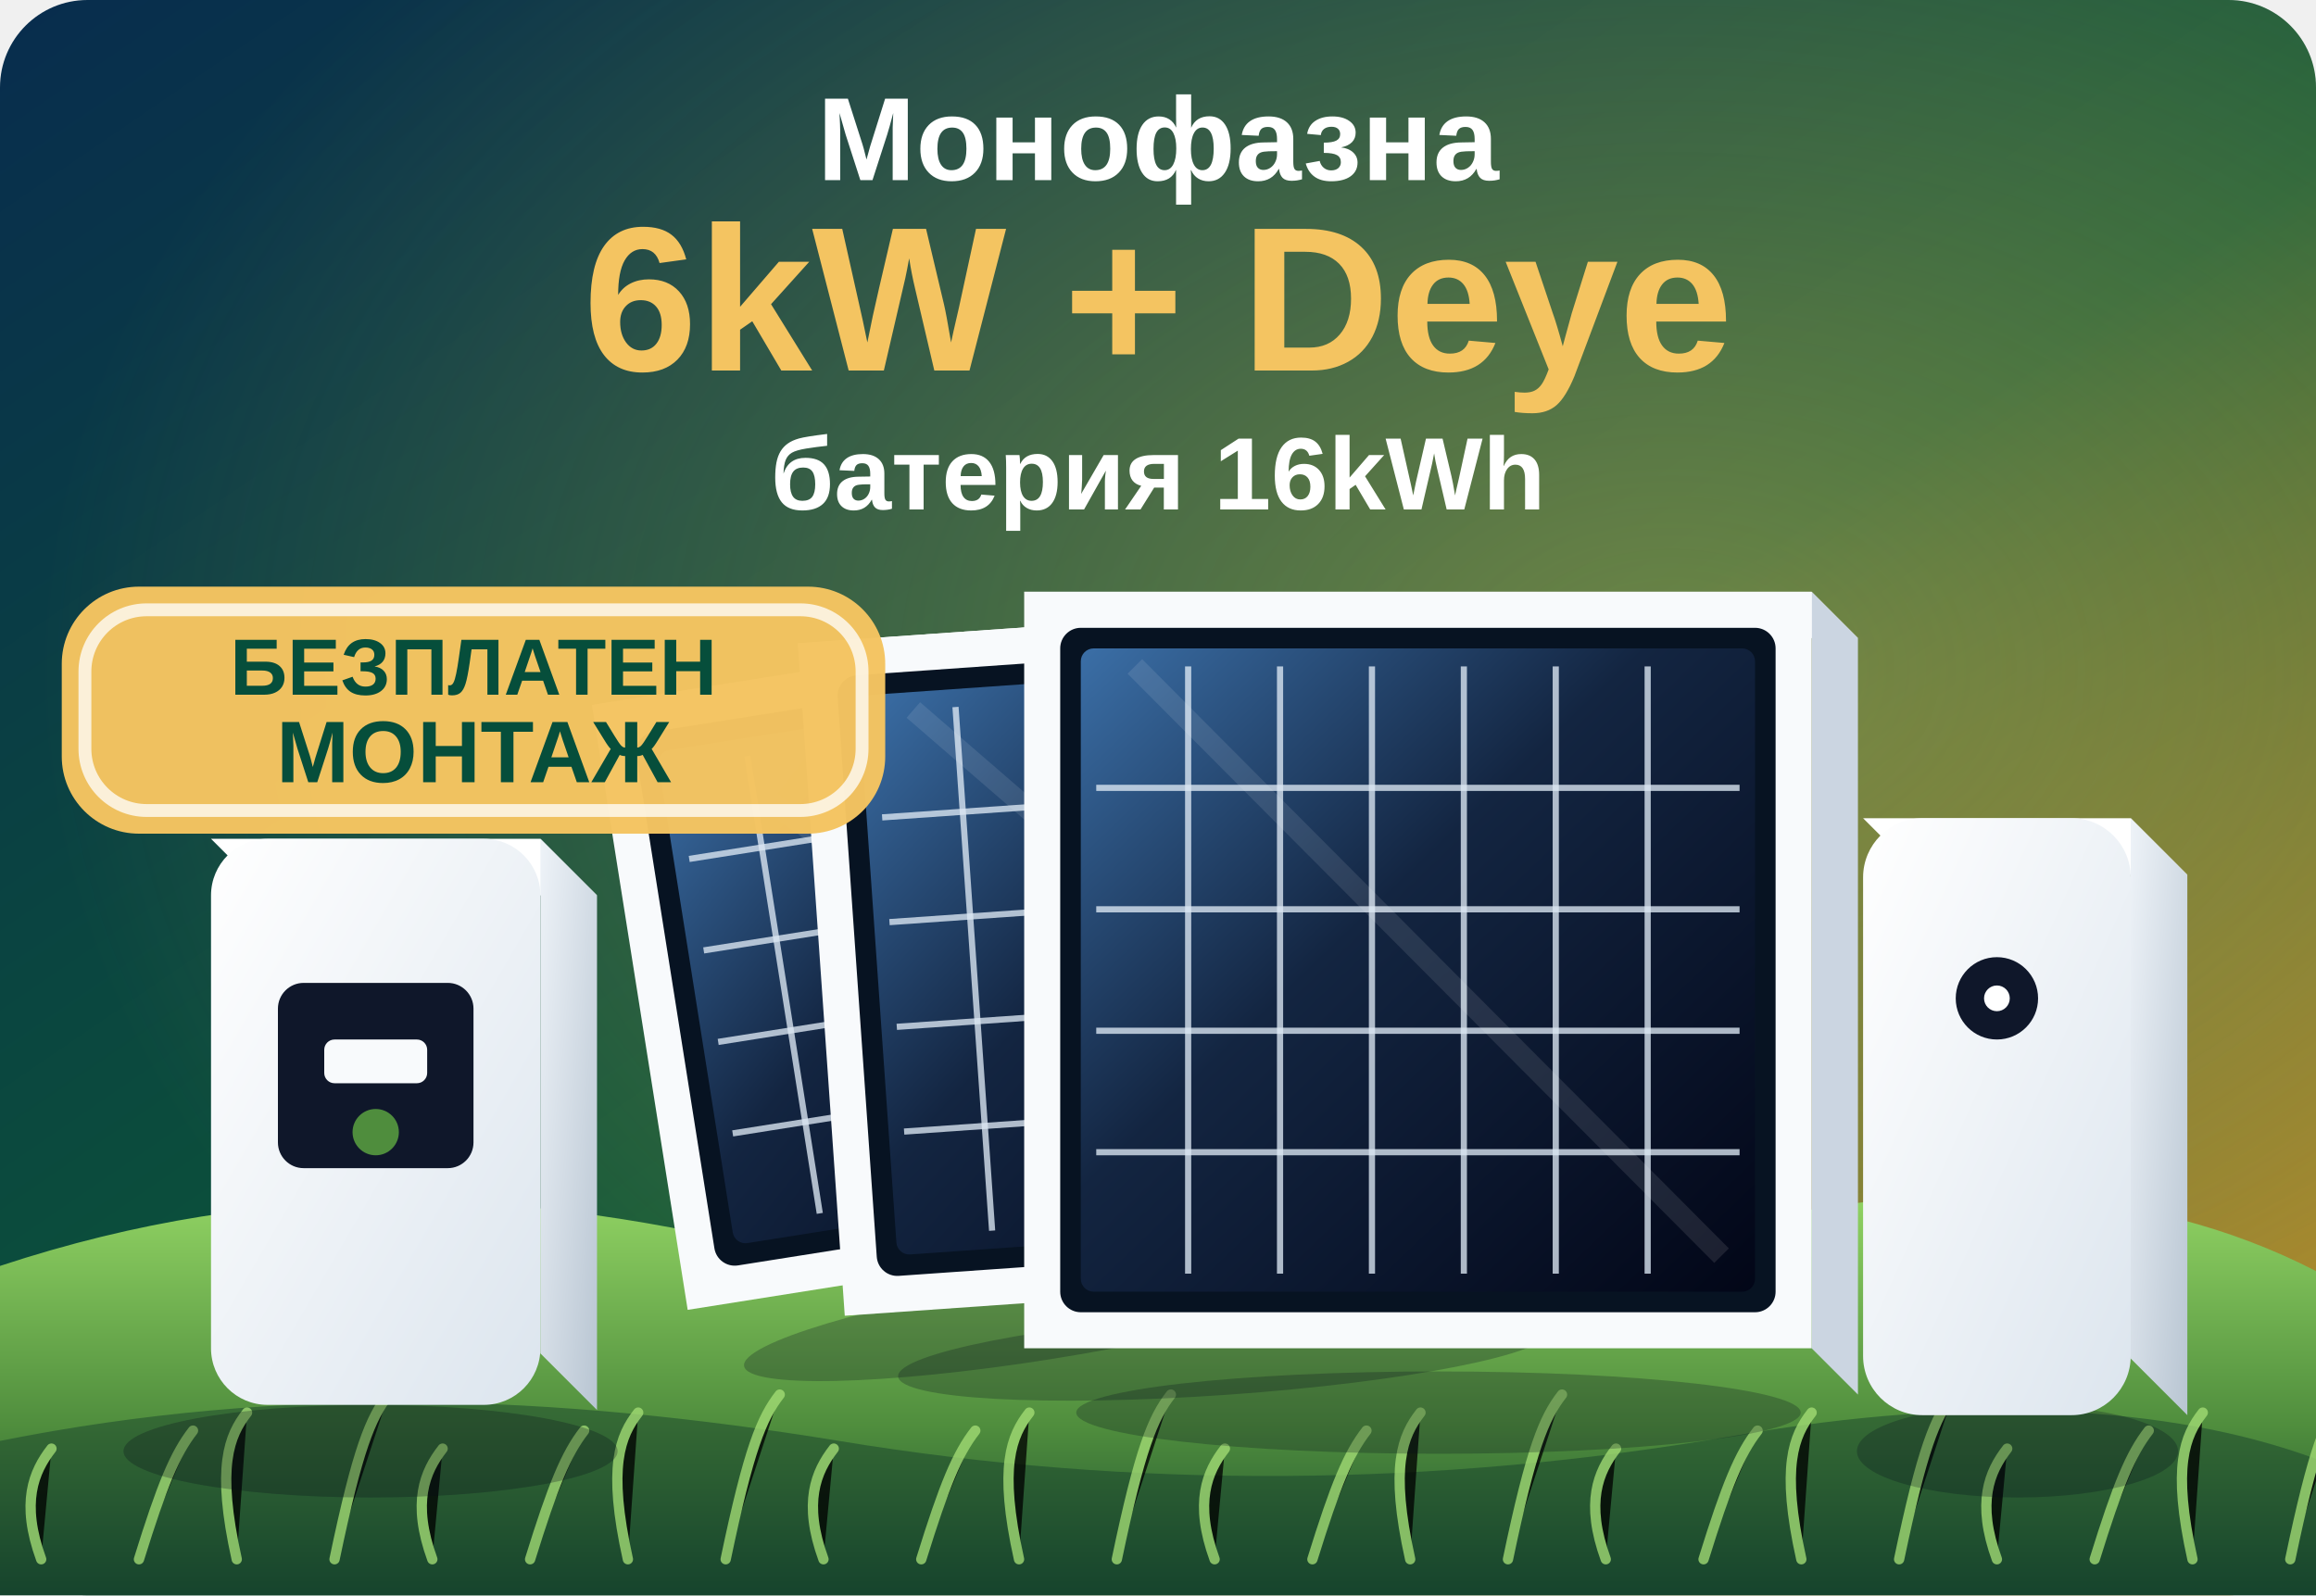
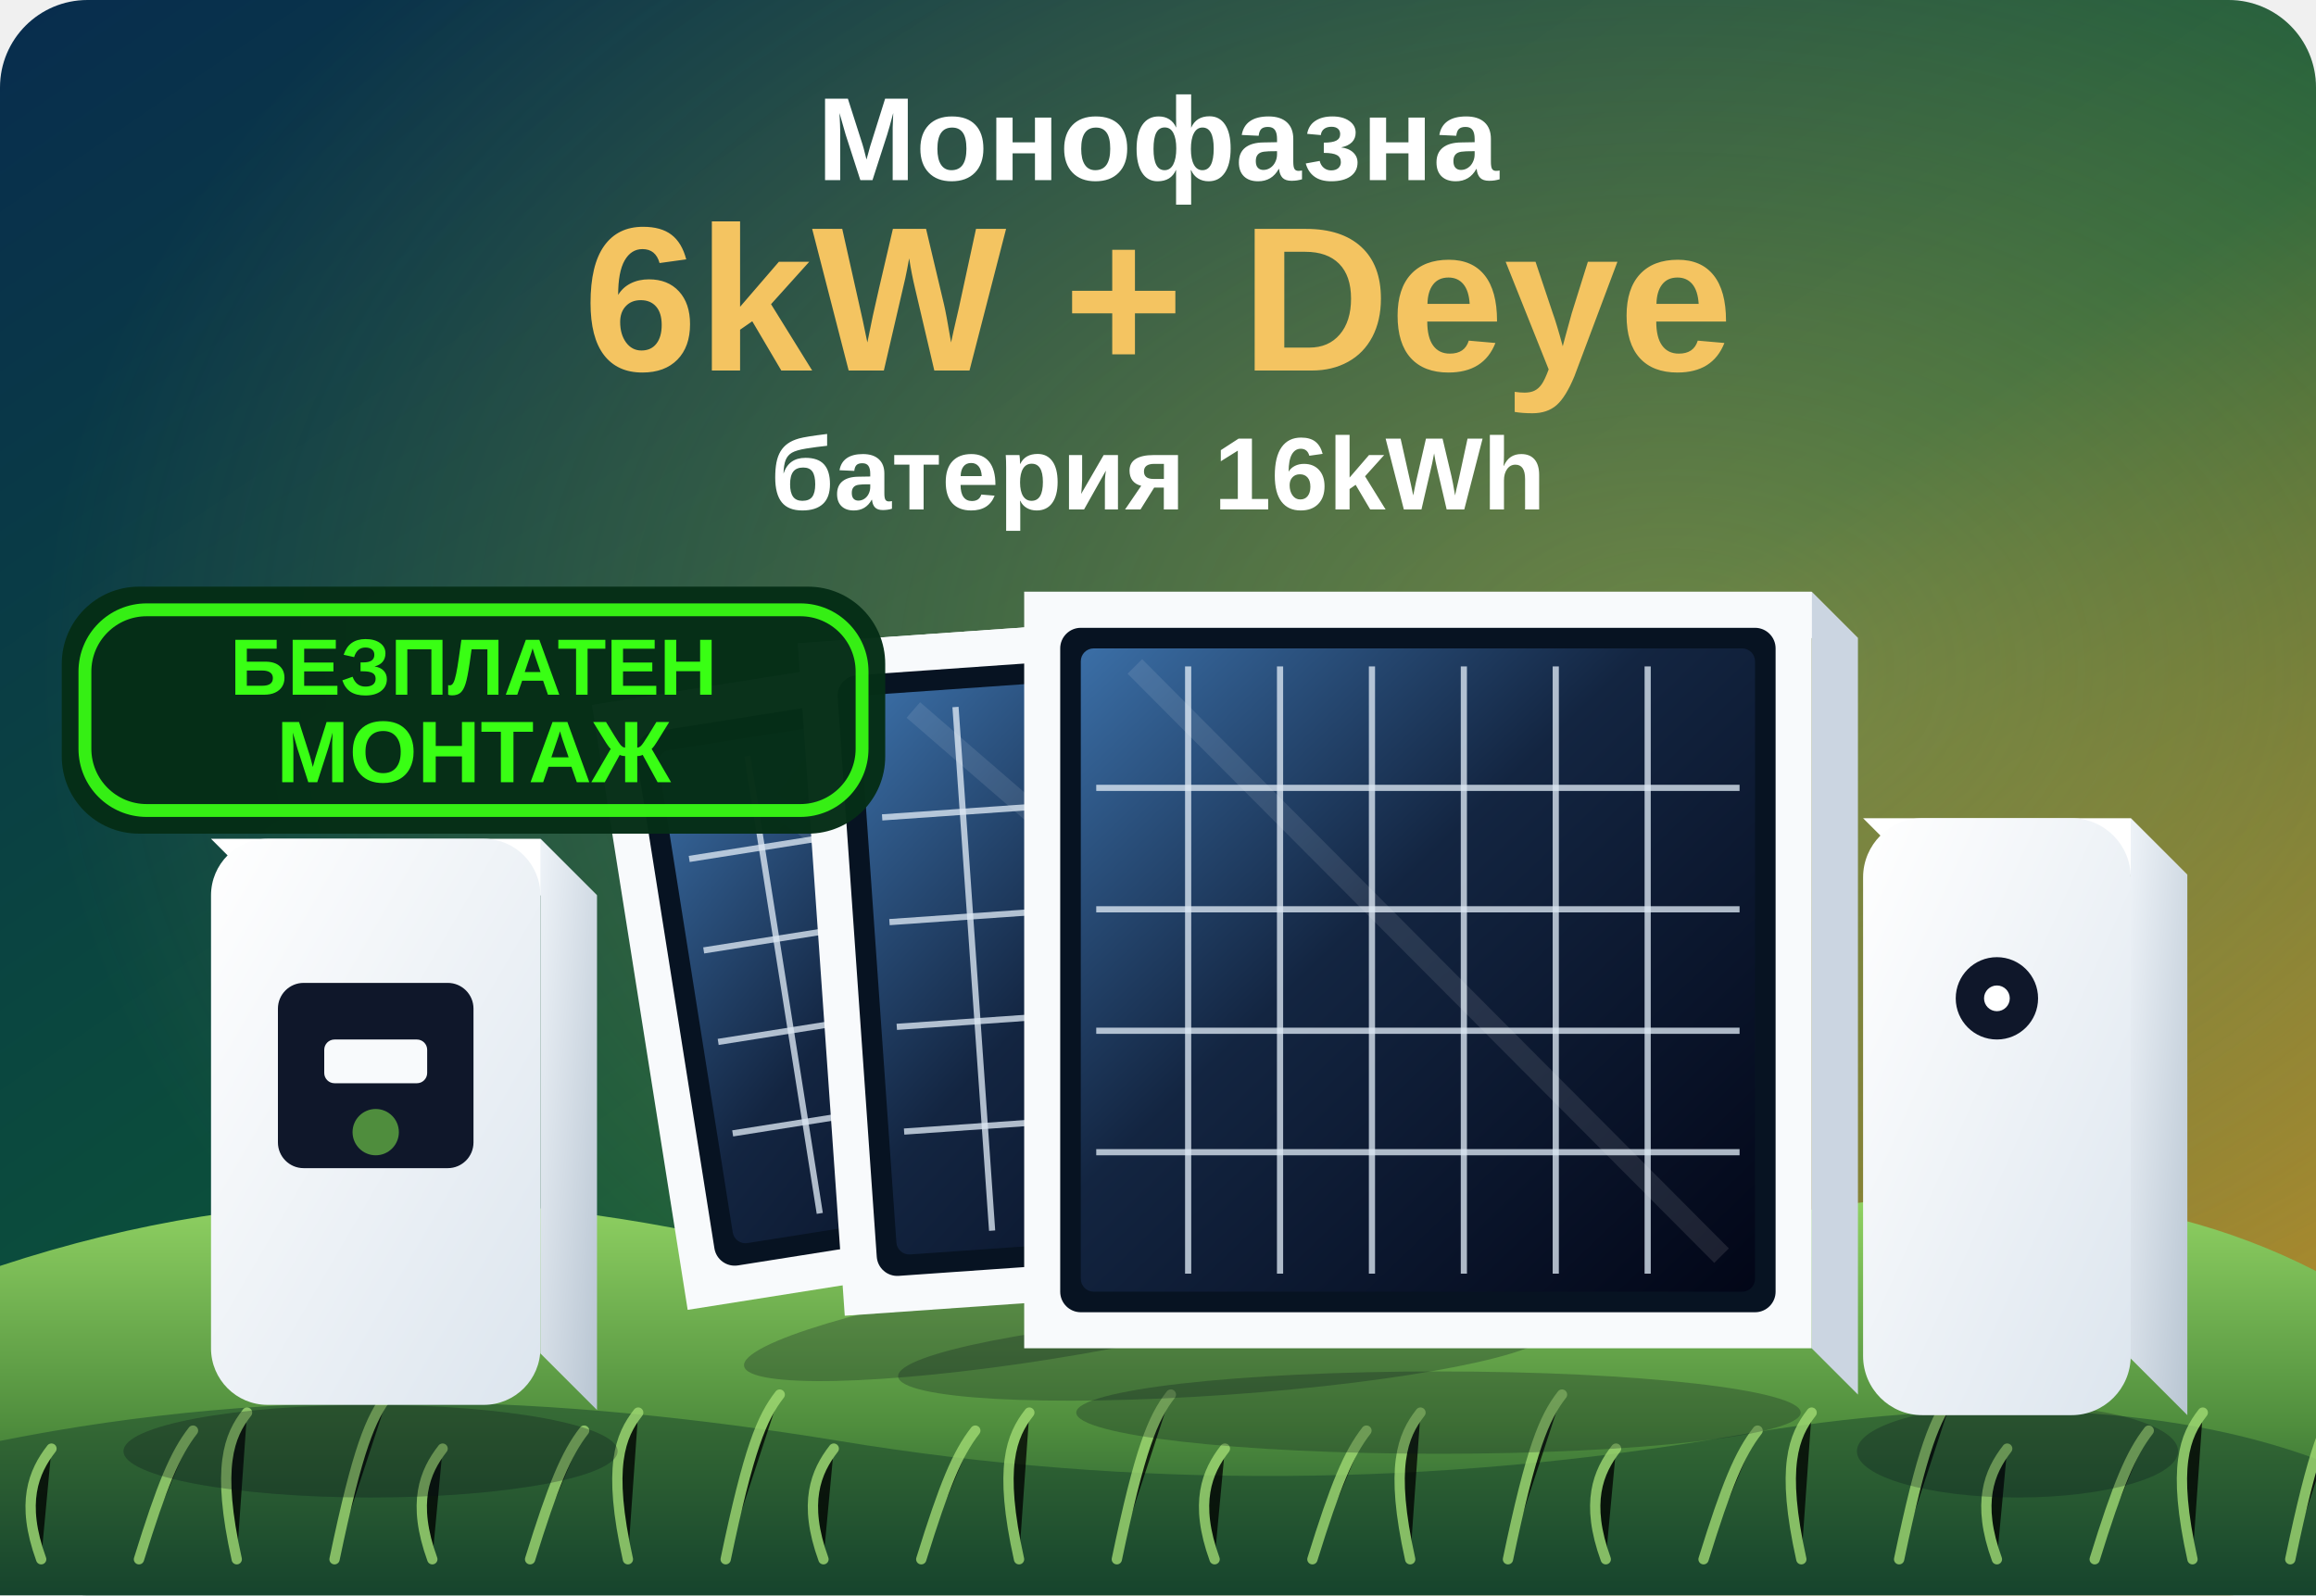
<svg xmlns="http://www.w3.org/2000/svg" width="900" height="620" viewBox="0 0 900 620" role="img" aria-label="Монофазна 6kW Deye 16kWh">
  <defs>
    <linearGradient id="bg" x1="0" y1="0" x2="1" y2="1">
      <stop offset="0" stop-color="#082C4E" />
      <stop offset=".55" stop-color="#0C5836" />
      <stop offset="1" stop-color="#C38A22" />
    </linearGradient>
    <radialGradient id="warm" cx=".72" cy=".42" r=".7">
      <stop offset="0" stop-color="#F5C45E" stop-opacity=".42" />
      <stop offset="1" stop-color="#F5C45E" stop-opacity="0" />
    </radialGradient>
    <linearGradient id="panelGlass" x1="0" y1="0" x2="1" y2="1">
      <stop offset="0" stop-color="#3B6FA7" />
      <stop offset=".42" stop-color="#132541" />
      <stop offset="1" stop-color="#020617" />
    </linearGradient>
    <linearGradient id="deviceFront" x1="0" y1="0" x2="1" y2="1">
      <stop offset="0" stop-color="#FFFFFF" />
      <stop offset="1" stop-color="#DCE5EE" />
    </linearGradient>
    <linearGradient id="deviceSide" x1="0" y1="0" x2="1" y2="1">
      <stop offset="0" stop-color="#EEF3F8" />
      <stop offset="1" stop-color="#B8C5D2" />
    </linearGradient>
    <linearGradient id="grass" x1="0" y1="0" x2="0" y2="1">
      <stop offset="0" stop-color="#91D363" />
      <stop offset=".58" stop-color="#4F8D3D" />
      <stop offset="1" stop-color="#17482F" />
    </linearGradient>
  </defs>
  <rect width="900" height="620" rx="34" fill="url(#bg)" />
  <rect width="900" height="620" rx="34" fill="url(#warm)" />
  <path class="offer-grass" d="M0 492c106 -35 204 -31 310 -4 118 29 219 29 337 -5 102 -29 187 -23 253 11v126H0z" fill="url(#grass)" />
  <path class="offer-grass" d="M0 560c110 -22 216 -18 326 0 115 19 232 18 348 -2 92 -16 169 -12 226 9v53H0z" fill="#143F2A" opacity=".48" />
  <path d="M16 606c-8 -22 -3 -34 4 -43" stroke="#A6DF76" stroke-width="4" stroke-linecap="round" opacity=".76" />
  <path d="M54 606c9 -29 14 -41 21 -50" stroke="#A6DF76" stroke-width="4" stroke-linecap="round" opacity=".76" />
  <path d="M92 606c-8 -36 -3 -48 4 -57" stroke="#A6DF76" stroke-width="4" stroke-linecap="round" opacity=".76" />
  <path d="M130 606c9 -43 14 -55 21 -64" stroke="#A6DF76" stroke-width="4" stroke-linecap="round" opacity=".76" />
  <path d="M168 606c-8 -22 -3 -34 4 -43" stroke="#A6DF76" stroke-width="4" stroke-linecap="round" opacity=".76" />
  <path d="M206 606c9 -29 14 -41 21 -50" stroke="#A6DF76" stroke-width="4" stroke-linecap="round" opacity=".76" />
  <path d="M244 606c-8 -36 -3 -48 4 -57" stroke="#A6DF76" stroke-width="4" stroke-linecap="round" opacity=".76" />
  <path d="M282 606c9 -43 14 -55 21 -64" stroke="#A6DF76" stroke-width="4" stroke-linecap="round" opacity=".76" />
  <path d="M320 606c-8 -22 -3 -34 4 -43" stroke="#A6DF76" stroke-width="4" stroke-linecap="round" opacity=".76" />
  <path d="M358 606c9 -29 14 -41 21 -50" stroke="#A6DF76" stroke-width="4" stroke-linecap="round" opacity=".76" />
  <path d="M396 606c-8 -36 -3 -48 4 -57" stroke="#A6DF76" stroke-width="4" stroke-linecap="round" opacity=".76" />
  <path d="M434 606c9 -43 14 -55 21 -64" stroke="#A6DF76" stroke-width="4" stroke-linecap="round" opacity=".76" />
  <path d="M472 606c-8 -22 -3 -34 4 -43" stroke="#A6DF76" stroke-width="4" stroke-linecap="round" opacity=".76" />
  <path d="M510 606c9 -29 14 -41 21 -50" stroke="#A6DF76" stroke-width="4" stroke-linecap="round" opacity=".76" />
  <path d="M548 606c-8 -36 -3 -48 4 -57" stroke="#A6DF76" stroke-width="4" stroke-linecap="round" opacity=".76" />
  <path d="M586 606c9 -43 14 -55 21 -64" stroke="#A6DF76" stroke-width="4" stroke-linecap="round" opacity=".76" />
  <path d="M624 606c-8 -22 -3 -34 4 -43" stroke="#A6DF76" stroke-width="4" stroke-linecap="round" opacity=".76" />
  <path d="M662 606c9 -29 14 -41 21 -50" stroke="#A6DF76" stroke-width="4" stroke-linecap="round" opacity=".76" />
  <path d="M700 606c-8 -36 -3 -48 4 -57" stroke="#A6DF76" stroke-width="4" stroke-linecap="round" opacity=".76" />
  <path d="M738 606c9 -43 14 -55 21 -64" stroke="#A6DF76" stroke-width="4" stroke-linecap="round" opacity=".76" />
  <path d="M776 606c-8 -22 -3 -34 4 -43" stroke="#A6DF76" stroke-width="4" stroke-linecap="round" opacity=".76" />
  <path d="M814 606c9 -29 14 -41 21 -50" stroke="#A6DF76" stroke-width="4" stroke-linecap="round" opacity=".76" />
  <path d="M852 606c-8 -36 -3 -48 4 -57" stroke="#A6DF76" stroke-width="4" stroke-linecap="round" opacity=".76" />
  <path d="M890 606c9 -43 14 -55 21 -64" stroke="#A6DF76" stroke-width="4" stroke-linecap="round" opacity=".76" />
  <g font-family="Arial, sans-serif" text-anchor="middle">
    <text x="450" y="70" font-size="46" font-weight="900" fill="#FFFFFF">Монофазна</text>
    <text x="450" y="144" font-size="80" font-weight="900" fill="#F4C461">6kW + Deye</text>
    <text x="450" y="198" font-size="40" font-weight="900" fill="#FFFFFF">батерия 16kWh</text>
  </g>
  <g class="solar-module">
    <g class="panel-3d" transform="translate(230 274) rotate(-9)">
      <ellipse cx="136" cy="263" rx="117.76" ry="16" fill="#020617" opacity=".24" />
      <polygon points="18,18 274,18 256,0 0,0" fill="#FFFFFF" />
      <polygon points="256,0 274,18 274,256 256,238" fill="#CBD5E1" />
      <polygon points="0,0 256,0 256,238 0,238" fill="#F8FAFC" />
      <rect x="14" y="14" width="228" height="210" rx="8" fill="#071322" />
      <rect x="22" y="22" width="212" height="194" rx="5" fill="url(#panelGlass)" />
      <line x1="56.571" y1="29" x2="56.571" y2="209" stroke="#DCE8F4" stroke-width="2.4" opacity=".78" />
      <line x1="85.143" y1="29" x2="85.143" y2="209" stroke="#DCE8F4" stroke-width="2.4" opacity=".78" />
      <line x1="113.714" y1="29" x2="113.714" y2="209" stroke="#DCE8F4" stroke-width="2.4" opacity=".78" />
      <line x1="142.286" y1="29" x2="142.286" y2="209" stroke="#DCE8F4" stroke-width="2.4" opacity=".78" />
      <line x1="170.857" y1="29" x2="170.857" y2="209" stroke="#DCE8F4" stroke-width="2.4" opacity=".78" />
      <line x1="199.429" y1="29" x2="199.429" y2="209" stroke="#DCE8F4" stroke-width="2.4" opacity=".78" />
      <line x1="28" y1="65" x2="228" y2="65" stroke="#DCE8F4" stroke-width="2.4" opacity=".78" />
      <line x1="28" y1="101" x2="228" y2="101" stroke="#DCE8F4" stroke-width="2.4" opacity=".78" />
      <line x1="28" y1="137" x2="228" y2="137" stroke="#DCE8F4" stroke-width="2.4" opacity=".78" />
      <line x1="28" y1="173" x2="228" y2="173" stroke="#DCE8F4" stroke-width="2.4" opacity=".78" />
      <path d="M43 29L221 202" stroke="#FFFFFF" stroke-width="8" opacity=".1" />
    </g>
    <g class="panel-3d" transform="translate(310 250) rotate(-4)">
      <ellipse cx="146" cy="287" rx="126.96" ry="16" fill="#020617" opacity=".24" />
      <polygon points="18,18 294,18 276,0 0,0" fill="#FFFFFF" />
      <polygon points="276,0 294,18 294,280 276,262" fill="#CBD5E1" />
      <polygon points="0,0 276,0 276,262 0,262" fill="#F8FAFC" />
      <rect x="14" y="14" width="248" height="234" rx="8" fill="#071322" />
      <rect x="22" y="22" width="232" height="218" rx="5" fill="url(#panelGlass)" />
      <line x1="59.429" y1="29" x2="59.429" y2="233" stroke="#DCE8F4" stroke-width="2.4" opacity=".78" />
      <line x1="90.857" y1="29" x2="90.857" y2="233" stroke="#DCE8F4" stroke-width="2.4" opacity=".78" />
      <line x1="122.286" y1="29" x2="122.286" y2="233" stroke="#DCE8F4" stroke-width="2.4" opacity=".78" />
      <line x1="153.714" y1="29" x2="153.714" y2="233" stroke="#DCE8F4" stroke-width="2.4" opacity=".78" />
      <line x1="185.143" y1="29" x2="185.143" y2="233" stroke="#DCE8F4" stroke-width="2.4" opacity=".78" />
      <line x1="216.571" y1="29" x2="216.571" y2="233" stroke="#DCE8F4" stroke-width="2.4" opacity=".78" />
      <line x1="28" y1="69.8" x2="248" y2="69.8" stroke="#DCE8F4" stroke-width="2.4" opacity=".78" />
      <line x1="28" y1="110.6" x2="248" y2="110.6" stroke="#DCE8F4" stroke-width="2.4" opacity=".78" />
      <line x1="28" y1="151.4" x2="248" y2="151.4" stroke="#DCE8F4" stroke-width="2.4" opacity=".78" />
      <line x1="28" y1="192.2" x2="248" y2="192.2" stroke="#DCE8F4" stroke-width="2.4" opacity=".78" />
      <path d="M43 29L241 226" stroke="#FFFFFF" stroke-width="8" opacity=".1" />
    </g>
    <g class="panel-3d" transform="translate(398 230) rotate(0)">
      <ellipse cx="161" cy="319" rx="140.76" ry="16" fill="#020617" opacity=".24" />
      <polygon points="18,18 324,18 306,0 0,0" fill="#FFFFFF" />
      <polygon points="306,0 324,18 324,312 306,294" fill="#CBD5E1" />
      <polygon points="0,0 306,0 306,294 0,294" fill="#F8FAFC" />
      <rect x="14" y="14" width="278" height="266" rx="8" fill="#071322" />
      <rect x="22" y="22" width="262" height="250" rx="5" fill="url(#panelGlass)" />
      <line x1="63.714" y1="29" x2="63.714" y2="265" stroke="#DCE8F4" stroke-width="2.4" opacity=".78" />
      <line x1="99.429" y1="29" x2="99.429" y2="265" stroke="#DCE8F4" stroke-width="2.4" opacity=".78" />
      <line x1="135.143" y1="29" x2="135.143" y2="265" stroke="#DCE8F4" stroke-width="2.4" opacity=".78" />
      <line x1="170.857" y1="29" x2="170.857" y2="265" stroke="#DCE8F4" stroke-width="2.4" opacity=".78" />
      <line x1="206.571" y1="29" x2="206.571" y2="265" stroke="#DCE8F4" stroke-width="2.4" opacity=".78" />
      <line x1="242.286" y1="29" x2="242.286" y2="265" stroke="#DCE8F4" stroke-width="2.4" opacity=".78" />
      <line x1="28" y1="76.2" x2="278" y2="76.2" stroke="#DCE8F4" stroke-width="2.4" opacity=".78" />
      <line x1="28" y1="123.4" x2="278" y2="123.4" stroke="#DCE8F4" stroke-width="2.4" opacity=".78" />
      <line x1="28" y1="170.6" x2="278" y2="170.6" stroke="#DCE8F4" stroke-width="2.4" opacity=".78" />
      <line x1="28" y1="217.8" x2="278" y2="217.8" stroke="#DCE8F4" stroke-width="2.4" opacity=".78" />
      <path d="M43 29L271 258" stroke="#FFFFFF" stroke-width="8" opacity=".1" />
    </g>
  </g>
  <g class="hero-product">
    <g class="inverter-3d">
      <ellipse cx="144" cy="564" rx="96" ry="18" fill="#020617" opacity=".26" />
      <polygon points="82,326 210,326 232,348 104,348" fill="#FFFFFF" />
      <polygon points="210,326 232,348 232,548 210,526" fill="url(#deviceSide)" />
      <rect x="82" y="326" width="128" height="220" rx="22" fill="url(#deviceFront)" />
      <rect x="108" y="382" width="76" height="72" rx="10" fill="#0F172A" />
      <rect x="126" y="404" width="40" height="17" rx="4" fill="#F8FAFC" />
      <circle cx="146" cy="440" r="9" fill="#4F8D3D" />
    </g>
  </g>
  <g class="hero-product">
    <g class="battery-3d">
      <ellipse cx="784" cy="564" rx="62.4" ry="18" fill="#020617" opacity=".24" />
      <polygon points="724,318 828,318 850,340 746,340" fill="#FFFFFF" />
      <polygon points="828,318 850,340 850,550 828,528" fill="url(#deviceSide)" />
      <rect x="724" y="318" width="104" height="232" rx="23" fill="url(#deviceFront)" />
      <circle cx="776" cy="388" r="16" fill="#0F172A" />
      <circle cx="776" cy="388" r="5" fill="#FFFFFF" />
    </g>
  </g>
  <g class="free-install-badge" transform="translate(24 228)">
-     <rect width="320" height="96" rx="30" fill="#F4C461" opacity=".98" />
-     <rect x="9" y="9" width="302" height="78" rx="24" fill="none" stroke="#FFFFFF" stroke-width="5" opacity=".76" />
-     <text x="160" y="42" text-anchor="middle" font-family="Arial, sans-serif" font-size="31" font-weight="900" fill="#064E3B">БЕЗПЛАТЕН</text>
-     <text x="160" y="76" text-anchor="middle" font-family="Arial, sans-serif" font-size="34" font-weight="900" fill="#064E3B">МОНТАЖ</text>
+     <rect width="320" height="96" rx="30" fill="#052E16" opacity=".98" />
+     <rect x="9" y="9" width="302" height="78" rx="24" fill="none" stroke="#39FF14" stroke-width="5" opacity=".92" />
+     <text x="160" y="42" text-anchor="middle" font-family="Arial, sans-serif" font-size="31" font-weight="900" fill="#39FF14">БЕЗПЛАТЕН</text>
+     <text x="160" y="76" text-anchor="middle" font-family="Arial, sans-serif" font-size="34" font-weight="900" fill="#39FF14">МОНТАЖ</text>
  </g>
</svg>
